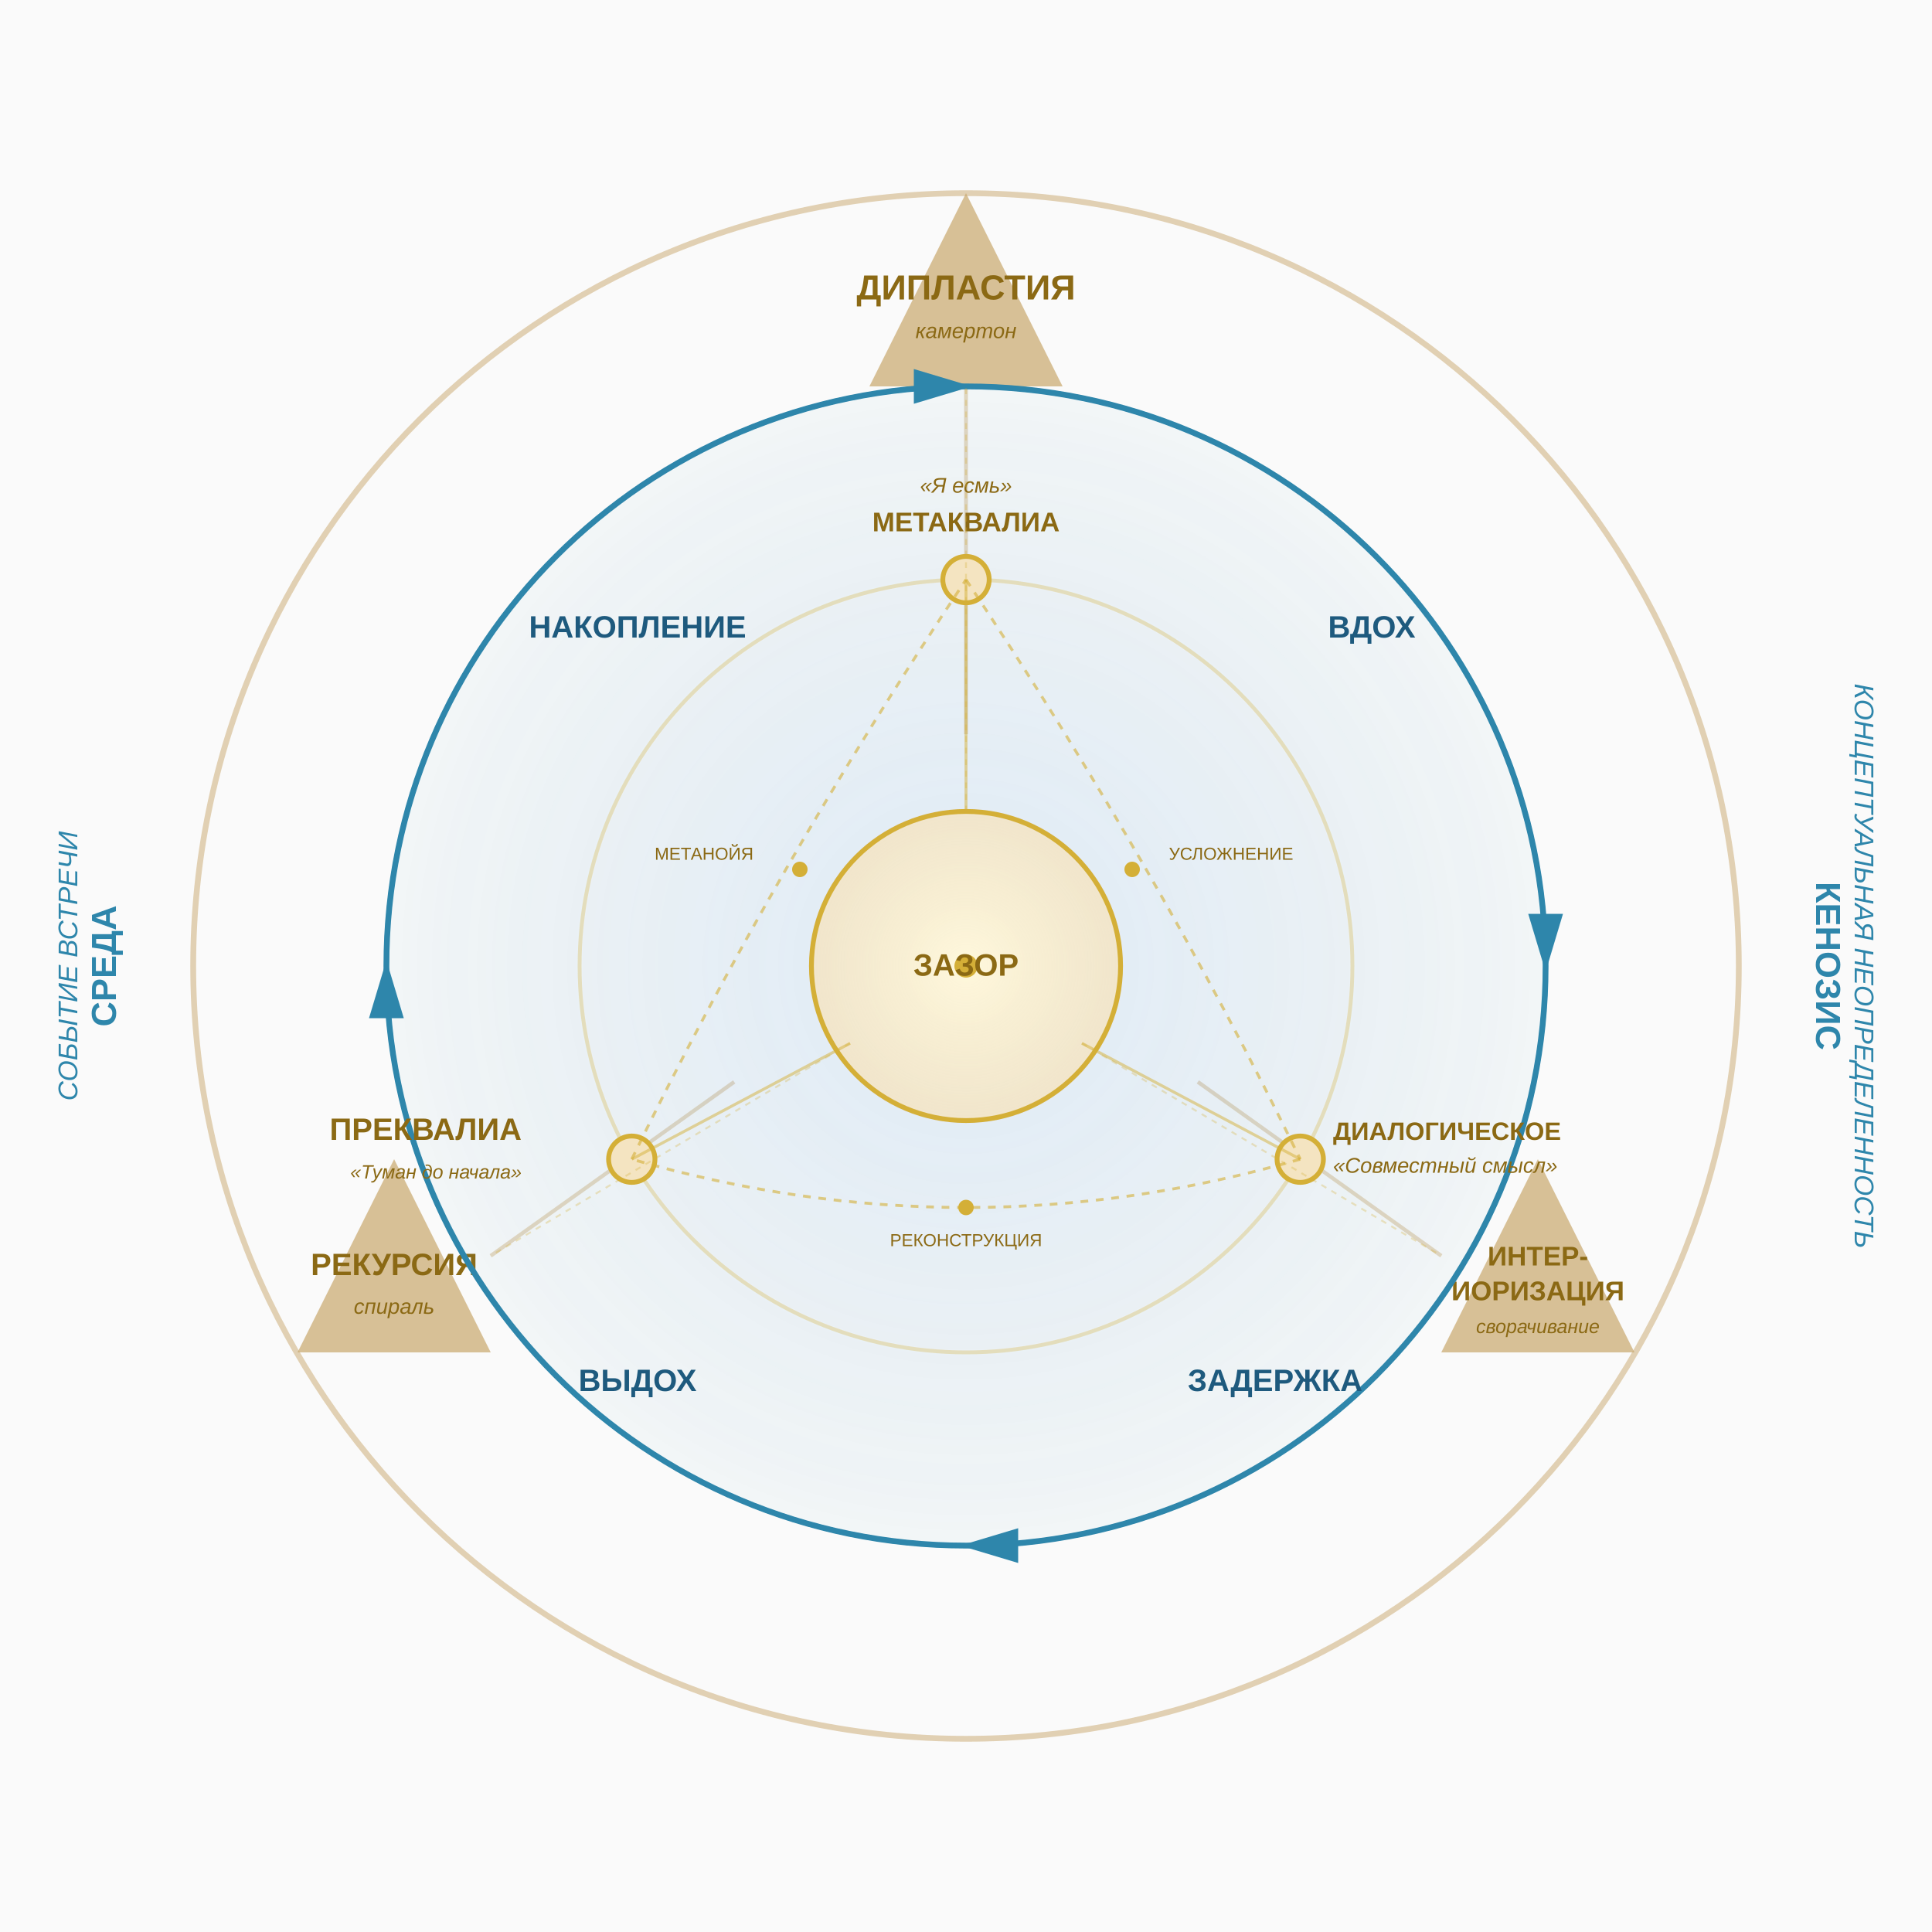
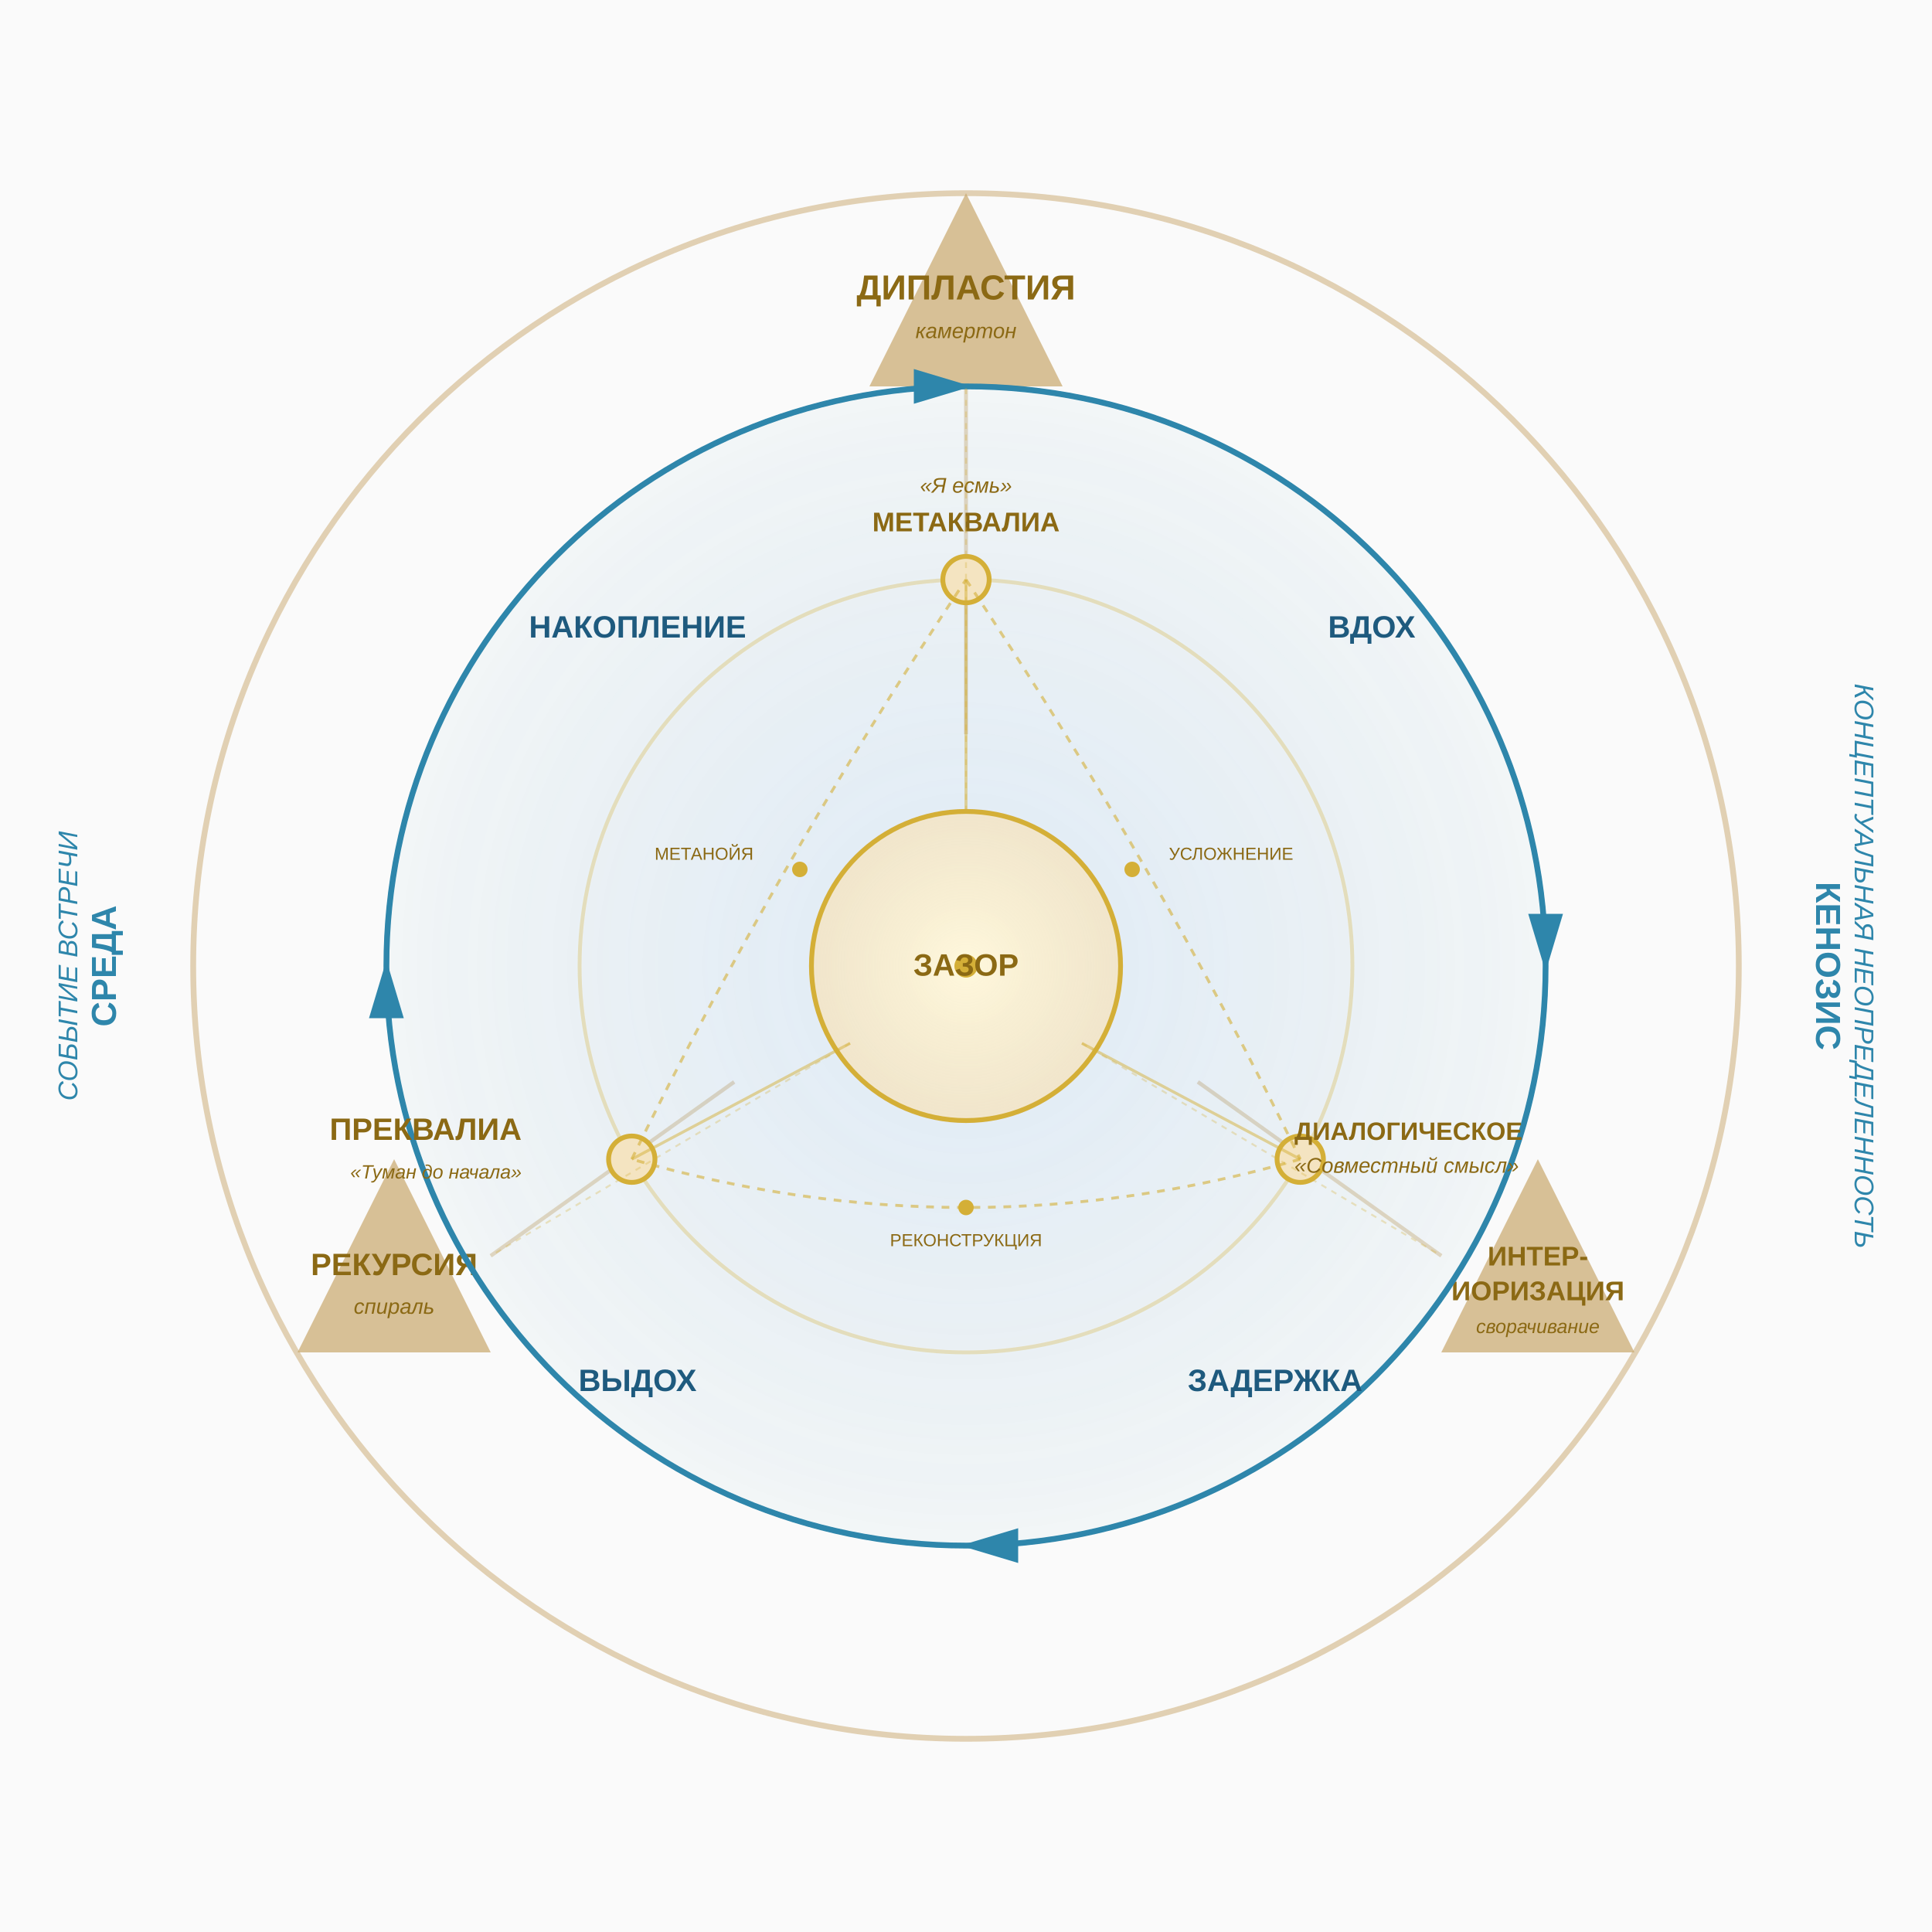
<svg xmlns="http://www.w3.org/2000/svg" viewBox="0 0 1000 1000" width="1000" height="1000">
  <defs>
    <radialGradient id="centerGlow" cx="50%" cy="50%" r="50%">
      <stop offset="0%" style="stop-color:#FFF8DC;stop-opacity:1" />
      <stop offset="100%" style="stop-color:#F4E4C1;stop-opacity:0.8" />
    </radialGradient>
    <radialGradient id="cycleGlow" cx="50%" cy="50%" r="50%">
      <stop offset="0%" style="stop-color:#4A90E2;stop-opacity:0.2" />
      <stop offset="100%" style="stop-color:#2E86AB;stop-opacity:0.05" />
    </radialGradient>
    <marker id="arrowhead" markerWidth="10" markerHeight="10" refX="9" refY="3" orient="auto">
      <polygon points="0 0, 10 3, 0 6" fill="#2E86AB" />
    </marker>
  </defs>
  <rect width="1000" height="1000" fill="#FAFAFA" />
  <circle cx="500" cy="500" r="400" fill="none" stroke="#C8A66B" stroke-width="3" opacity="0.5" />
  <g id="diplostia">
    <path d="M 500 100 L 450 200 L 550 200 Z" fill="#C8A66B" opacity="0.7" />
    <text x="500" y="155" text-anchor="middle" font-family="Arial, sans-serif" font-size="18" font-weight="bold" fill="#8B6914">ДИПЛАСТИЯ</text>
    <text x="500" y="175" text-anchor="middle" font-family="Arial, sans-serif" font-size="11" fill="#8B6914" font-style="italic">камертон</text>
    <line x1="500" y1="200" x2="500" y2="380" stroke="#C8A66B" stroke-width="2" opacity="0.4" />
  </g>
  <g id="interiorization">
    <path d="M 846 700 L 746 700 L 796 600 Z" fill="#C8A66B" opacity="0.7" />
    <text x="796" y="655" text-anchor="middle" font-family="Arial, sans-serif" font-size="14" font-weight="bold" fill="#8B6914">ИНТЕР-</text>
    <text x="796" y="673" text-anchor="middle" font-family="Arial, sans-serif" font-size="14" font-weight="bold" fill="#8B6914">ИОРИЗАЦИЯ</text>
    <text x="796" y="690" text-anchor="middle" font-family="Arial, sans-serif" font-size="10" fill="#8B6914" font-style="italic">сворачивание</text>
    <line x1="746" y1="650" x2="620" y2="560" stroke="#C8A66B" stroke-width="2" opacity="0.4" />
  </g>
  <g id="recursion">
    <path d="M 154 700 L 254 700 L 204 600 Z" fill="#C8A66B" opacity="0.7" />
    <text x="204" y="660" text-anchor="middle" font-family="Arial, sans-serif" font-size="16" font-weight="bold" fill="#8B6914">РЕКУРСИЯ</text>
    <text x="204" y="680" text-anchor="middle" font-family="Arial, sans-serif" font-size="11" fill="#8B6914" font-style="italic">спираль</text>
    <line x1="254" y1="650" x2="380" y2="560" stroke="#C8A66B" stroke-width="2" opacity="0.4" />
  </g>
  <circle cx="500" cy="500" r="300" fill="url(#cycleGlow)" stroke="#2E86AB" stroke-width="2.5" opacity="0.8" />
  <g id="inhale">
    <path d="M 500 200 A 300 300 0 0 1 800 500" fill="none" stroke="#2E86AB" stroke-width="3" marker-end="url(#arrowhead)" />
    <text x="710" y="330" text-anchor="middle" font-family="Arial, sans-serif" font-size="16" font-weight="bold" fill="#1E5A7E">ВДОХ</text>
  </g>
  <g id="delay">
    <path d="M 800 500 A 300 300 0 0 1 500 800" fill="none" stroke="#2E86AB" stroke-width="3" marker-end="url(#arrowhead)" />
    <text x="660" y="720" text-anchor="middle" font-family="Arial, sans-serif" font-size="16" font-weight="bold" fill="#1E5A7E">ЗАДЕРЖКА</text>
  </g>
  <g id="exhale">
    <path d="M 500 800 A 300 300 0 0 1 200 500" fill="none" stroke="#2E86AB" stroke-width="3" marker-end="url(#arrowhead)" />
    <text x="330" y="720" text-anchor="middle" font-family="Arial, sans-serif" font-size="16" font-weight="bold" fill="#1E5A7E">ВЫДОХ</text>
  </g>
  <g id="accumulate">
    <path d="M 200 500 A 300 300 0 0 1 500 200" fill="none" stroke="#2E86AB" stroke-width="3" marker-end="url(#arrowhead)" />
    <text x="330" y="330" text-anchor="middle" font-family="Arial, sans-serif" font-size="16" font-weight="bold" fill="#1E5A7E">НАКОПЛЕНИЕ</text>
  </g>
  <circle cx="500" cy="500" r="200" fill="none" stroke="#D4AF37" stroke-width="2" opacity="0.3" />
  <g id="metaqualia">
    <circle cx="500" cy="300" r="12" fill="#F4E4C1" stroke="#D4AF37" stroke-width="2.5" />
    <text x="500" y="275" text-anchor="middle" font-family="Arial, sans-serif" font-size="14" font-weight="bold" fill="#8B6914">МЕТАКВАЛИА</text>
    <text x="500" y="255" text-anchor="middle" font-family="Arial, sans-serif" font-size="11" fill="#8B6914" font-style="italic">«Я есмь»</text>
  </g>
  <g id="dialogical">
    <circle cx="673" cy="600" r="12" fill="#F4E4C1" stroke="#D4AF37" stroke-width="2.5" />
-     <text x="690" y="590" text-anchor="start" font-family="Arial, sans-serif" font-size="13" font-weight="bold" fill="#8B6914">ДИАЛОГИЧЕСКОЕ</text>
-     <text x="690" y="607" text-anchor="start" font-family="Arial, sans-serif" font-size="11" fill="#8B6914" font-style="italic">«Совместный смысл»</text>
+     <text x="670" y="590" text-anchor="start" font-family="Arial, sans-serif" font-size="13" font-weight="bold" fill="#8B6914">ДИАЛОГИЧЕСКОЕ</text>
+     <text x="670" y="607" text-anchor="start" font-family="Arial, sans-serif" font-size="11" fill="#8B6914" font-style="italic">«Совместный смысл»</text>
  </g>
  <g id="prequalia">
    <circle cx="327" cy="600" r="12" fill="#F4E4C1" stroke="#D4AF37" stroke-width="2.5" />
    <text x="270" y="590" text-anchor="end" font-family="Arial, sans-serif" font-size="16" font-weight="bold" fill="#8B6914">ПРЕКВАЛИА</text>
    <text x="270" y="610" text-anchor="end" font-family="Arial, sans-serif" font-size="10" fill="#8B6914" font-style="italic">«Туман до начала»</text>
  </g>
  <path d="M 500 300 Q 600 450 673 600" fill="none" stroke="#D4AF37" stroke-width="1.5" stroke-dasharray="4,4" opacity="0.6" />
  <path d="M 673 600 Q 500 650 327 600" fill="none" stroke="#D4AF37" stroke-width="1.5" stroke-dasharray="4,4" opacity="0.6" />
  <path d="M 327 600 Q 400 450 500 300" fill="none" stroke="#D4AF37" stroke-width="1.5" stroke-dasharray="4,4" opacity="0.6" />
  <circle cx="586" cy="450" r="4" fill="#D4AF37" />
  <text x="605" y="445" font-family="Arial, sans-serif" font-size="9" fill="#8B6914">УСЛОЖНЕНИЕ</text>
  <circle cx="500" cy="625" r="4" fill="#D4AF37" />
  <text x="500" y="645" text-anchor="middle" font-family="Arial, sans-serif" font-size="9" fill="#8B6914">РЕКОНСТРУКЦИЯ</text>
  <circle cx="414" cy="450" r="4" fill="#D4AF37" />
  <text x="390" y="445" text-anchor="end" font-family="Arial, sans-serif" font-size="9" fill="#8B6914">МЕТАНОЙЯ</text>
  <circle cx="500" cy="500" r="80" fill="url(#centerGlow)" stroke="#D4AF37" stroke-width="2.5" />
  <circle cx="500" cy="500" r="6" fill="#D4AF37" />
  <text x="500" y="505" text-anchor="middle" font-family="Arial, sans-serif" font-size="16" font-weight="bold" fill="#8B6914">ЗАЗОР</text>
  <line x1="500" y1="420" x2="500" y2="200" stroke="#D4AF37" stroke-width="1" opacity="0.3" stroke-dasharray="3,3" />
  <line x1="560" y1="540" x2="746" y2="650" stroke="#D4AF37" stroke-width="1" opacity="0.3" stroke-dasharray="3,3" />
  <line x1="440" y1="540" x2="254" y2="650" stroke="#D4AF37" stroke-width="1" opacity="0.3" stroke-dasharray="3,3" />
  <line x1="500" y1="420" x2="500" y2="300" stroke="#D4AF37" stroke-width="1.5" opacity="0.5" />
  <line x1="560" y1="540" x2="673" y2="600" stroke="#D4AF37" stroke-width="1.5" opacity="0.5" />
  <line x1="440" y1="540" x2="327" y2="600" stroke="#D4AF37" stroke-width="1.5" opacity="0.5" />
  <text x="940" y="500" text-anchor="middle" font-family="Arial, sans-serif" font-size="18" font-weight="bold" fill="#2E86AB" transform="rotate(90 940 500)">КЕНОЗИС</text>
  <text x="960" y="500" text-anchor="middle" font-family="Arial, sans-serif" font-size="14" fill="#2E86AB" font-style="italic" transform="rotate(90 960 500)">КОНЦЕПТУАЛЬНАЯ НЕОПРЕДЕЛЕННОСТЬ</text>
  <text x="60" y="500" text-anchor="middle" font-family="Arial, sans-serif" font-size="18" font-weight="bold" fill="#2E86AB" transform="rotate(-90 60 500)">СРЕДА</text>
  <text x="40" y="500" text-anchor="middle" font-family="Arial, sans-serif" font-size="14" fill="#2E86AB" font-style="italic" transform="rotate(-90 40 500)">СОБЫТИЕ ВСТРЕЧИ</text>
</svg>
